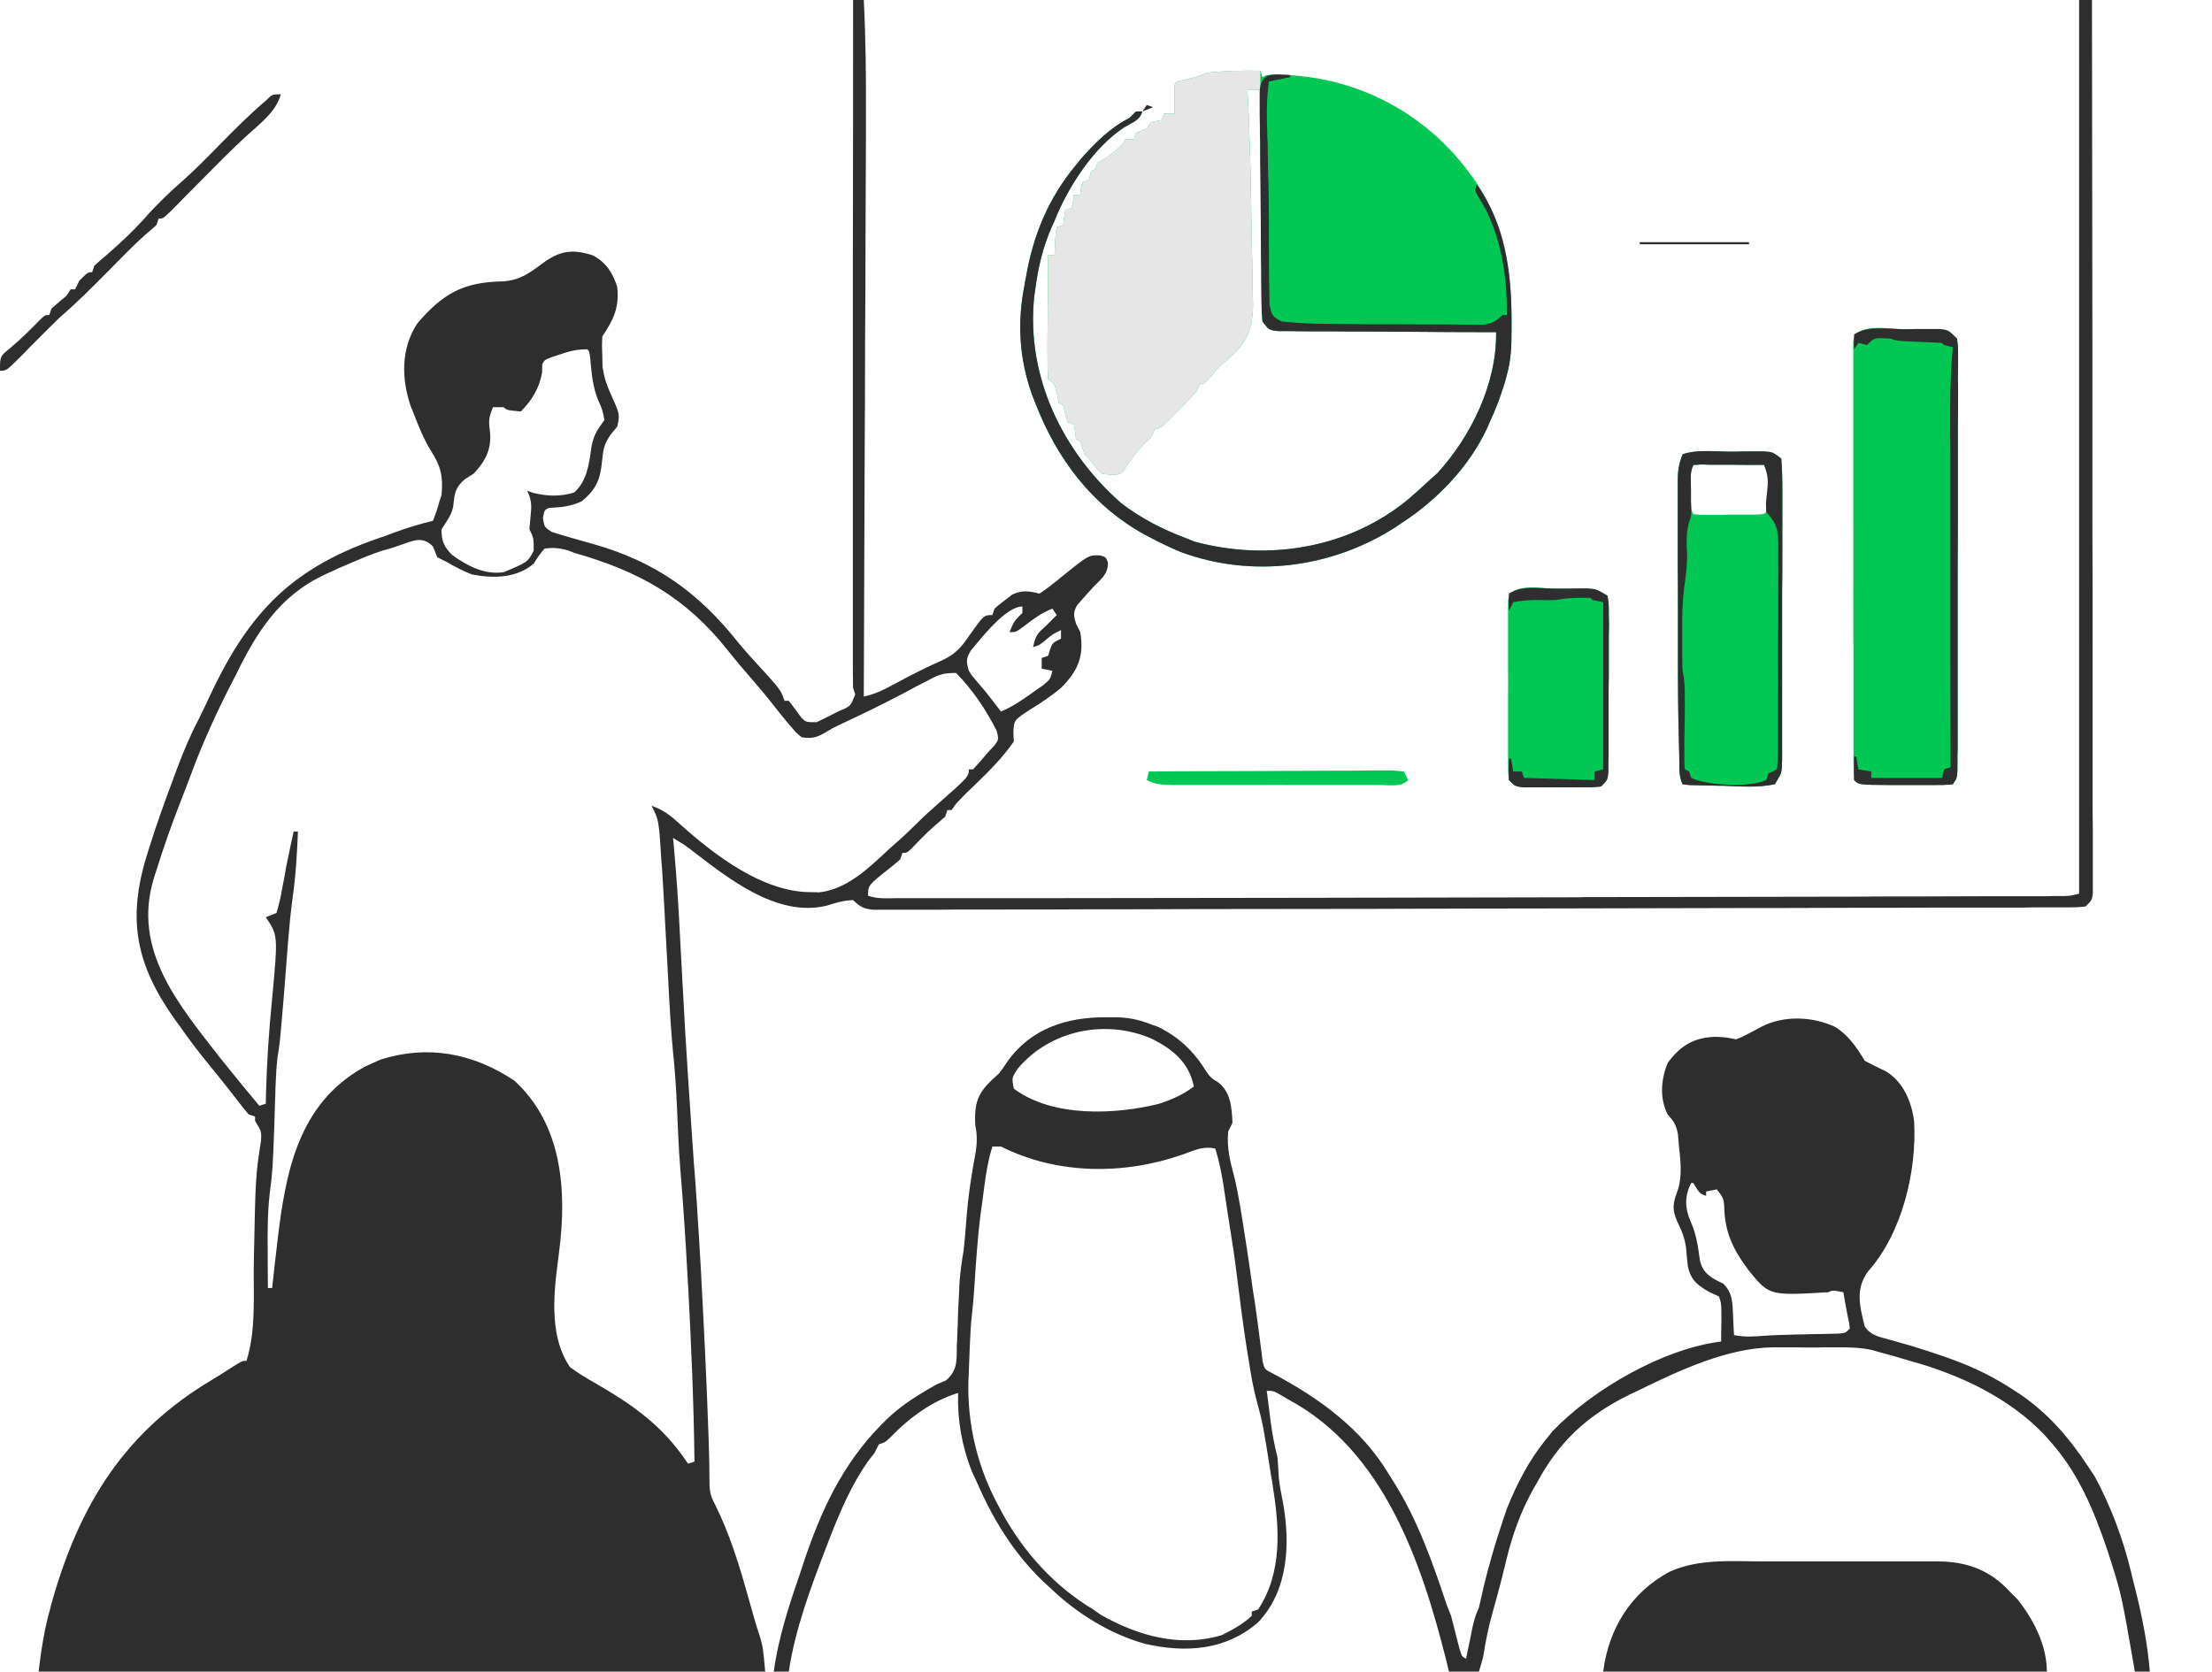
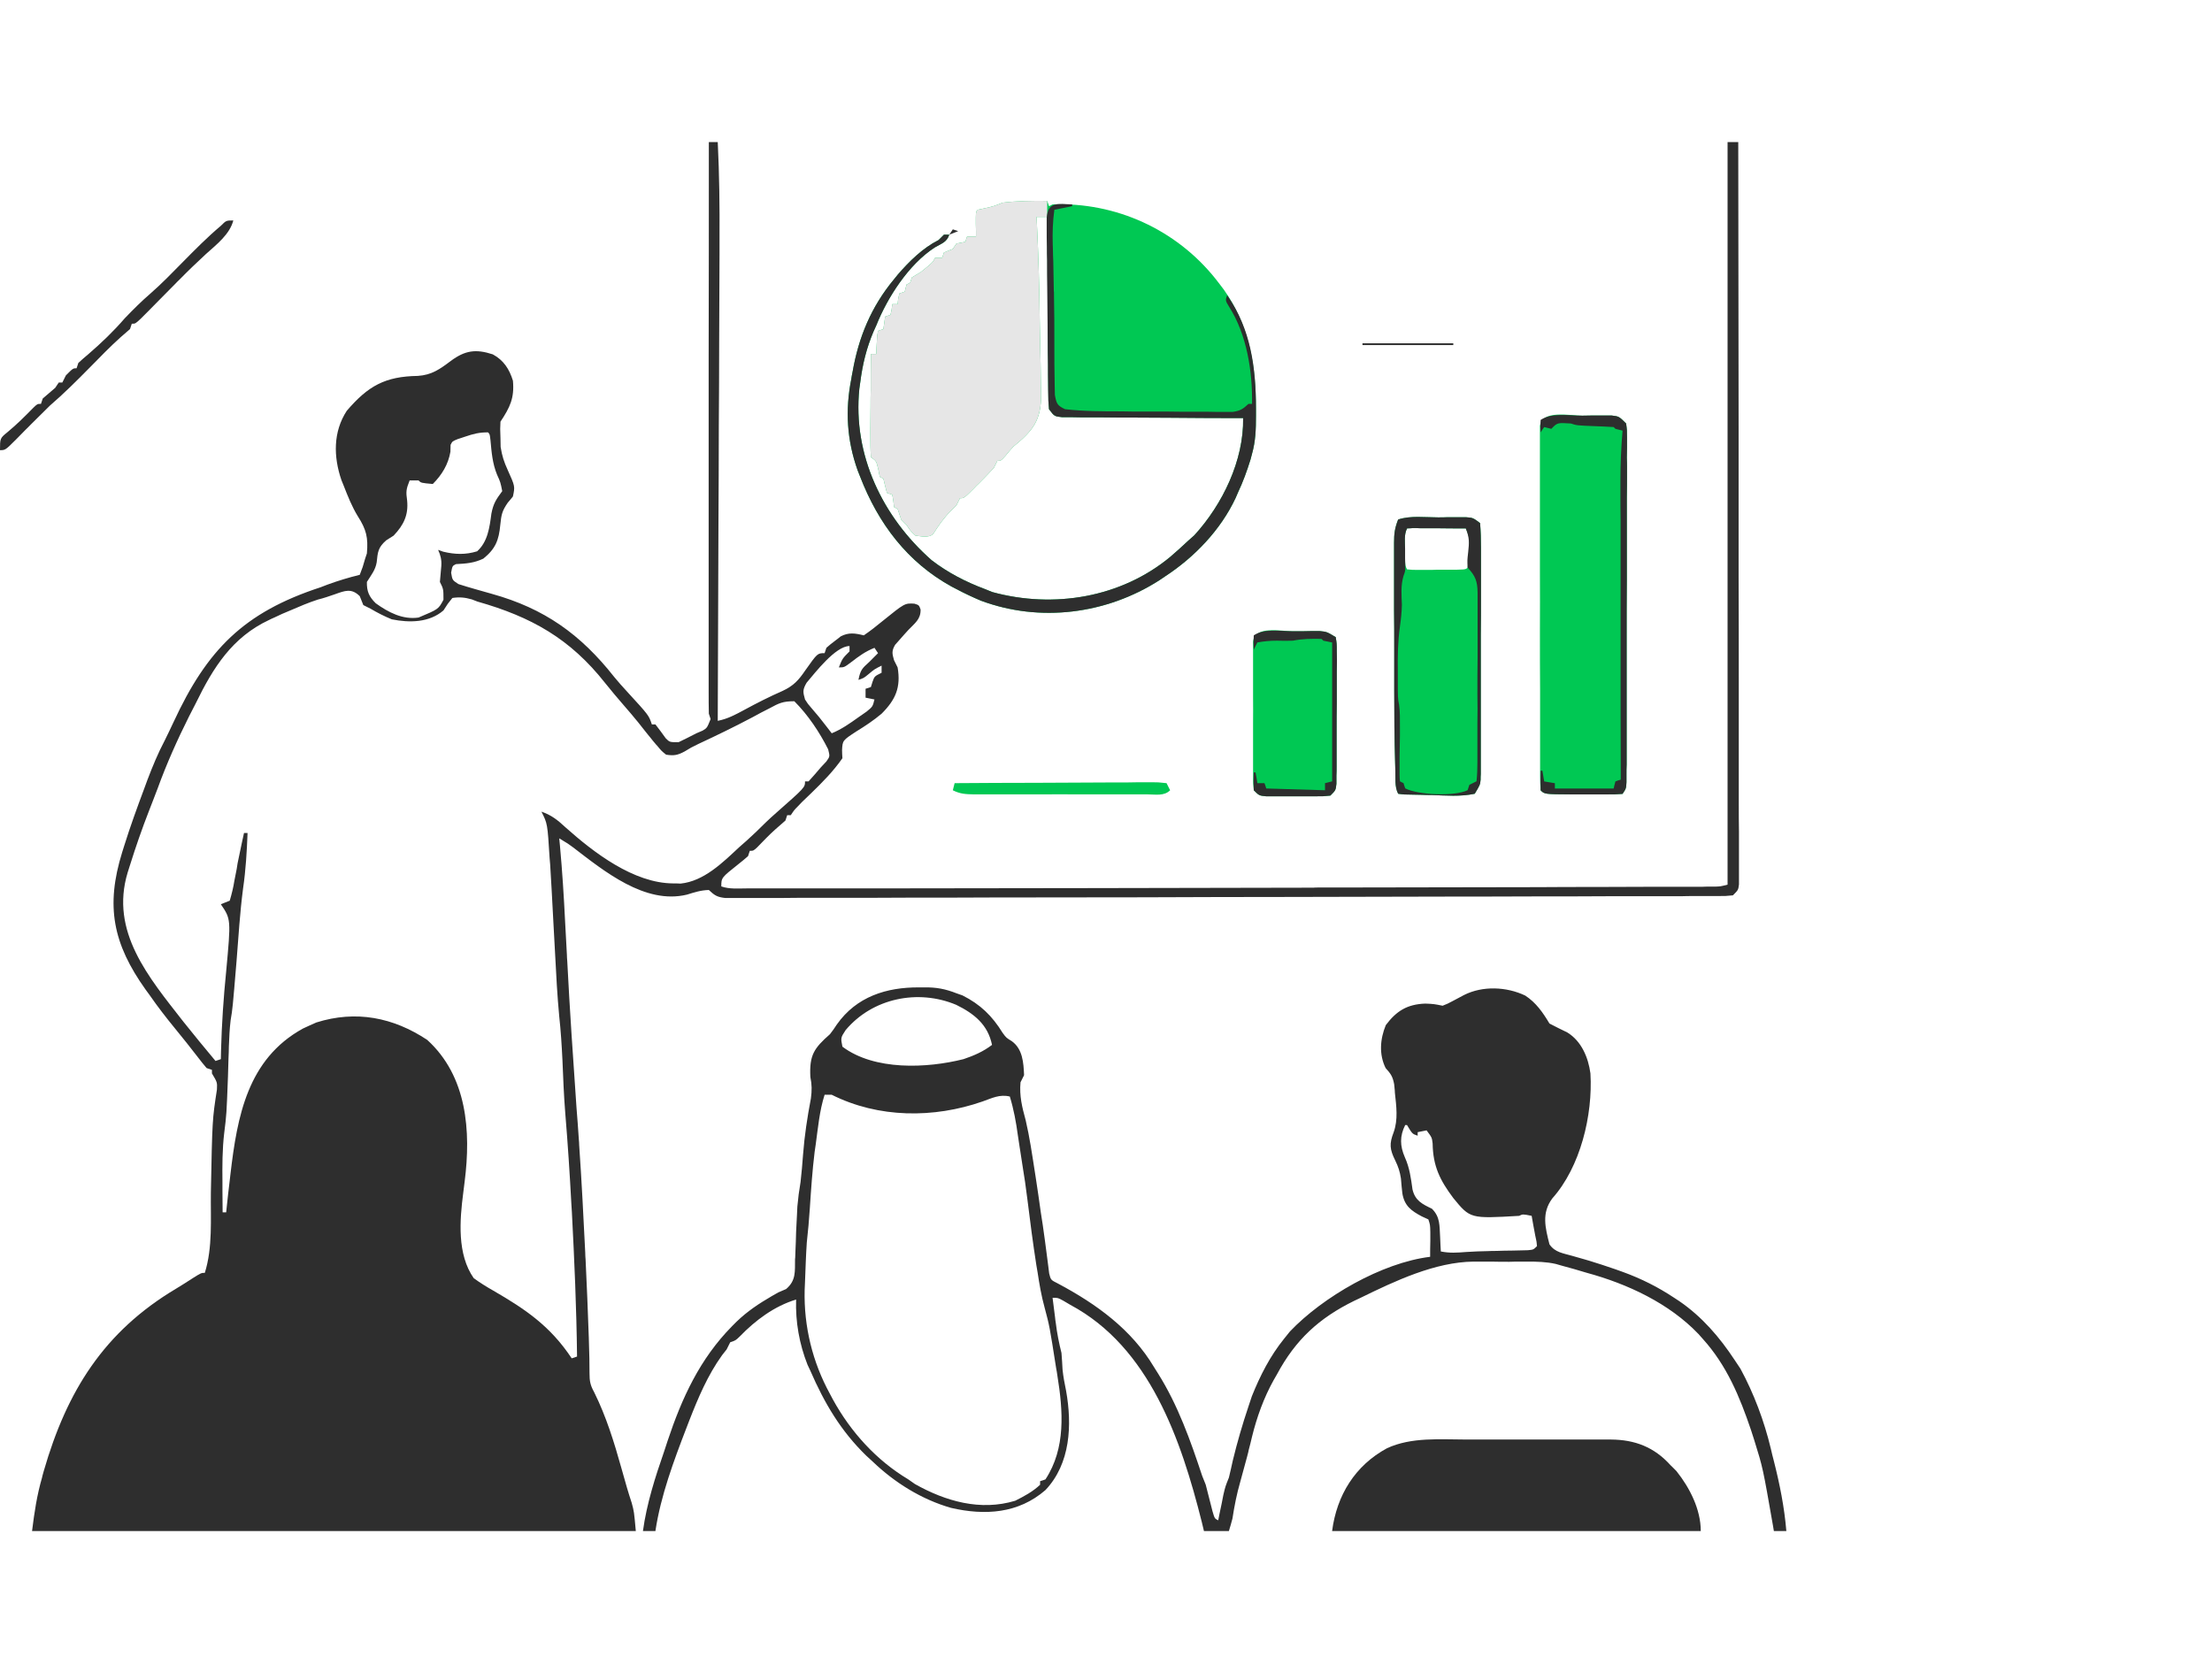
- <svg xmlns="http://www.w3.org/2000/svg" fill="none" viewBox="0 0 1032 780">
+ <svg xmlns="http://www.w3.org/2000/svg" fill="none" viewBox="0 -79.8 1242 938.7">
  <path fill="#2e2e2e" d="M398 0h5c.9 18.1 1.1 36.2 1 54.4v8.9c0 7.9-.1 15.9-.1 23.9 0 8.4-.1 16.8-.1 25.1 0 15.8-.1 31.7-.2 47.5 0 18-.1 36-.2 54.1-.1 37-.3 74.1-.4 111.1 5.6-1.1 10-3.5 15-6.2 7-3.8 14.1-7.4 21.4-10.6 6.2-2.9 9-6 12.8-11.6C459 287 459 287 463 287c.3-1 .7-2 1-3 2.3-2 2.3-2 5.2-4.2.9-.7 1.9-1.4 2.8-2.2 4.5-2.4 8.2-1.8 13-.6 3.7-2.5 7.1-5.2 10.5-8 12.5-10.1 12.5-10.1 17.9-9.8 2.6.8 2.6.8 3.5 3.3.1 5.5-3.2 7.6-6.9 11.5-1.7 1.9-3.4 3.7-5 5.6-.4.5-.4.5-2.4 2.7-2 3.4-1.7 4.9-.6 8.7.7 1.3 1.3 2.6 2 4 1.9 11.2-1.1 18.1-9 26-4.4 3.7-9.2 6.9-14.1 9.9-7.8 5.1-7.8 5.1-8.1 10.5 0 1.5.1 3 .2 4.6-5 7.2-11 13.3-17.3 19.4-1.8 1.7-3.6 3.5-5.4 5.2-.8.8-1.5 1.6-2.3 2.4-2 2-2 2-4 5h-2c-.3 1-.7 2-1 3-1.8 1.6-3.7 3.3-5.6 4.9-3.6 3.2-6.9 6.7-10.3 10.2-2.1 1.9-2.1 1.9-4.1 1.9-.3 1-.7 2-1 3-1.7 1.5-3.5 3-5.3 4.4-9.7 7.7-9.7 7.7-9.7 12.6 4.7 1.6 9.4 1.1 14.3 1.1h69.3c81.8-.1 163.5-.2 245.2-.4h3.4c1.1-.1 2.2-.1 3.4-.1h10.1c18.4 0 36.9-.1 55.3-.1 19.3 0 38.6-.1 57.8-.1 10.7-.1 21.4-.1 32.1-.1 9.9 0 19.8-.1 29.7-.1h30.1c1.3-.1 2.6-.1 4-.1h3.4c2.9-.1 2.9-.1 6.9-1.1V0h6c.1 53.5.1 106.9.2 160.4v83.7c.1 20.9.1 41.8.1 62.6v65.2c0 5 0 10.1.1 15.2v29.8c-.4 3.1-.4 3.1-3.4 6.1-4 .4-4 .4-9.3.4H951c-2.3 0-4.7 0-7 .1h-40.4c-13.7.1-27.4.1-41.1.1-11.1 0-22.2.1-33.3.1h-14.5c-30.1.1-60.2.1-90.3.2-27.6 0-55.2.1-82.8.2-28.3 0-56.6.1-84.9.1-15.9.1-31.8.1-47.7.1-13.5.1-27.1.1-40.6.1h-20.7c-6.4.1-12.7.1-19 .1h-21.4c-4.6-.5-6-1.4-9.3-4.5-4.4.1-8.1 1.3-12.3 2.6-23.5 5.7-46.5-13.2-64-26.6-2.7-2-2.7-2-7.7-5 .1 1.3.3 2.7.4 4.1 1.3 14.2 2.2 28.4 2.9 42.7.3 6.1.7 12.3 1 18.5 0 1.2.1 2.4.2 3.6 1.4 27.5 3.3 55 5.2 82.4.5 5.9.9 11.8 1.3 17.7.1 1.1.2 2.2.2 3.3 1.4 20.1 2.4 40.2 3.4 60.3 0 1.3.1 2.7.2 4 .7 14.6 1.3 29.1 1.8 43.7 0 .6 0 .6.1 3.7.2 5.4.3 10.7.3 16.2 0 4.6.4 6.8 2.6 10.8 6.8 13.7 11.3 28.3 15.4 43 .7 2.5 1.4 5 2.1 7.4.3 1.2.7 2.3 1 3.5.8 2.8 1.7 5.5 2.6 8.3C356 769 356 769 357 780H18c1.3-10.5 2.7-20 5.6-30 .1-.6.1-.6 1-3.8C37.5 701.5 58.3 668 99 643.8c3.1-1.9 6.2-3.8 9.2-5.8 4.8-3 4.8-3 6.8-3 4.5-14.3 3.2-30.3 3.4-45.2.8-40.8.8-40.8 3.4-57.7.2-4.1.2-4.1-2.8-9.1v-2c-1-.3-2-.7-3-1-1.7-2-3.3-4-4.9-6.1-4.2-5.4-8.4-10.8-12.8-16.1-5-6.1-9.8-12.3-14.3-18.8-.7-1-1.5-2-2.2-3-18.4-25.8-22.6-46.9-13.2-77.2.2-.6.2-.6 1.1-3.5C73.1 384.4 77 373.7 81 363c.3-.8.3-.8 1.8-4.9 2.9-7.6 5.9-14.9 9.7-22.1 1.7-3.4 3.3-6.8 4.9-10.2 18.9-40.8 39.5-61.7 82.6-75.8l3.9-1.5c6-2.2 12-4 18.1-5.5 1.7-4.4 1.7-4.4 3-9 .3-1 .7-2 1-3 .8-8.9-.3-13.4-5.1-20.9-3.3-5.4-5.6-11.2-7.9-17.1-.4-1.1-.8-2.1-1.3-3.2-4.5-13.1-4.7-27.1 3-38.9 12-14 21.5-19.3 39.9-19.6 7.8-.5 12.4-3.8 18.5-8.4 8.1-6 14.1-6.8 23.6-3.7 6.1 3.3 9.3 8.3 11.3 14.8.9 9.8-1.7 15-7 23-.2 4-.2 4 0 9 0 .9 0 .9.1 5.2.8 5.1 1.9 8.4 4 13 4.1 9.1 4.1 9.1 2.9 14.8-.9 1.2-1.9 2.3-2.9 3.5-3.3 4.8-3.6 6.8-4.2 12.5-.8 8.6-2.7 13.4-9.5 18.9-5.2 2.5-9.7 2.8-15.4 3.1-2 1-2 1-2.7 4.8.7 4.2.7 4.2 4.1 6.4 6.2 2 12.5 3.7 18.8 5.5 29.4 8.2 49.7 22.6 68.7 46.7 2.3 2.8 4.7 5.5 7.2 8.2 12.2 13.3 12.2 13.3 13.9 18.4h2c2 2.5 3.9 5.2 5.8 7.8 2.2 2.2 2.2 2.2 7.2 2.2 3.4-1.6 6.7-3.3 10-5 1.2-.5 2.3-1 3.5-1.5 2.5-1.5 2.5-1.5 4.5-6.5-.3-1-.7-2-1-3-.1-4.2-.1-8.4-.1-12.5V119.7c.1-39.9.1-79.8.1-119.7M261.2 165.4c-1.3.4-2.6.9-4 1.3-3.2 1.3-3.2 1.3-4.2 3.3 0 1.3-.1 2.6-.1 3.9-1.2 7.1-4.8 13-9.9 18.1-6.6-.6-6.6-.6-8-2h-5c-2 5-2.1 6.3-1.4 11.3.8 8.2-2 13.8-7.6 19.7-.7.4-.7.4-4.1 2.6-4.6 4-4.8 6.5-5.4 12.4-.7 4.3-3.2 7.3-5.5 11-.1 5.3 1.2 8.3 5 12 7.1 5.1 15.1 9.3 24 8 11.2-4.7 11.2-4.7 14-10 0-6 0-6-2-10 .3-3 .5-6.1.8-9.1.2-3.4-.4-5.8-1.8-8.9.9.3 1.9.7 2.8 1 6.6 1.6 12.6 1.8 19.1-.2 6-5.4 7-13.5 8-21.1 1.1-5.8 2.7-8.1 6.1-12.7-1-5-1-5-2.9-9.2-2.6-6.3-3.1-12.7-3.7-19.3-.4-3.5-.4-3.5-1.4-4.5-5 0-8.1.8-12.8 2.4m-73.1 88.5c-3.2 1.1-6.3 2.2-9.6 3-5.3 1.7-10.4 3.9-15.5 6.1-1.5.6-3 1.3-4.5 1.9L154 267c-.9.4-1.9.8-2.8 1.3-20.8 9.7-31.5 26.8-41.2 46.7-1.3 2.5-2.6 5.1-3.9 7.6-6.6 13.2-12.6 26.6-17.6 40.4-1.6 4.3-3.3 8.5-4.9 12.7-3.9 10-7.4 20.1-10.6 30.3-.4 1.3-.9 2.7-1.3 4.1C61.6 443.4 83.5 469 103 494c5.9 7.4 11.9 14.7 18 22 1-.3 2-.7 3-1 0-.8 0-.8.1-4.7.4-15 1.4-29.8 2.9-44.7 2.7-29.2 2.7-29.2-3-37.6.8-.3.8-.3 5-2 1.1-3.8 2-7.3 2.6-11.2.4-2.2.9-4.4 1.3-6.6.2-1.1.3-2.1.5-3.2.8-3.9 1.6-7.7 2.4-11.5.4-1.8.8-3.6 1.2-5.5h2c-.4 10.4-1 20.7-2.5 31-1.8 13.6-2.6 27.4-3.7 41.1-2.2 26.5-2.2 26.5-3.3 33-.6 5-.8 9.9-1 14.9 0 2.2-.1 4.3-.2 6.5l-.3 10.2c-.8 21.3-.8 21.3-2.1 31.7-1.1 9.3-1.1 18.4-1 27.7v5c0 4 .1 7.9.1 11.9h2c.1-1 .2-1.9.3-2.9.5-5 1.1-10.1 1.7-15.1.1-1.2.3-2.3.4-3.5 3.8-32.4 9.6-64.6 40.7-81.7l3.9-1.8c1.2-.5 2.4-1.1 3.6-1.6 22.2-7 43.2-2.9 62.3 9.8 22.4 20.4 24.6 51.2 21 79.5-.3 2.2-.5 4.3-.8 6.4-2 15.4-3.5 34.5 5.9 47.9 3.6 2.6 7.1 4.8 11 7 18.5 10.7 32.1 20.1 44 38 1-.3 2-.7 3-1-.3-27.1-1.5-54.1-2.9-81.1-.1-.8-.1-.8-.3-4.8-.9-16.9-2-33.7-3.4-50.6-.8-10-1.2-20-1.6-30-.4-8.2-.9-16.3-1.8-24.5-1.1-11.6-1.7-23.1-2.3-34.8-.3-6.1-.7-12.3-1-18.4 0-.6 0-.6-.2-3.7-.5-9.5-1-19-1.6-28.5-.1-1.2-.2-2.3-.3-3.5-1.2-19.4-1.2-19.4-4.6-26.1 5.6 1.9 9.2 4.8 13.5 8.8 15.9 14.2 38.3 31.4 60.5 31.5 1.3 0 2.7 0 4.1.1 13.1-1.3 23.7-11.8 32.9-20.4 1.4-1.2 2.7-2.4 4.1-3.6 3.7-3.3 7.2-6.7 10.7-10.2 1.9-1.9 4-3.7 6-5.5C452 362.4 452 362.4 452 359h2c2.4-2.6 4.7-5.3 7-8 .5-.5.5-.5 3-3.2 2-2.8 2-2.8 1-6.8-4.9-9.7-11.3-19.3-19-27-6.4 0-8.5 1-14 4-1.5.8-3.1 1.6-4.7 2.4-1.6.9-3.2 1.7-4.8 2.6-10 5.3-20.1 10.2-30.4 15-4.1 2-4.1 2-7.7 4.2-3.9 2.1-6 2.5-10.4 1.8-2.6-2.1-2.6-2.1-4.9-4.9-.5-.5-.5-.5-2.6-3-.8-1.1-1.7-2.1-2.5-3.1-.7-.8-1.3-1.6-2-2.5-1.3-1.6-2.5-3.2-3.8-4.8-2.7-3.3-5.4-6.5-8.2-9.7-3.5-4-6.9-8.1-10.2-12.2-19.7-25-41.5-37.2-71.8-45.8-1-.4-2.1-.8-3.1-1.2-3.9-1.1-6.8-1.4-10.9-.8-2.6 3.2-2.6 3.2-5 7-8 6.9-19.1 7-29 5-4.2-1.7-8.1-3.7-12-6-.7-.3-.7-.3-4-2-.3-.8-.3-.8-2-5-4.6-4.6-8.3-3.1-13.9-1.1m264.8 49.7c-2.3 4-2.1 5.1-.9 9.4 1.6 2.5 1.6 2.5 3.6 4.8.7.9 1.5 1.7 2.2 2.6.4.4.4.4 2.2 2.6 1.3 1.7 2.7 3.4 4 5.1l3 3.9c5.6-2.3 10.1-5.5 15-9 1.5-1.1 3-2.1 4.6-3.2 3.4-2.8 3.4-2.8 4.4-6.8-1.6-.3-3.3-.7-5-1v-5c1-.3 2-.7 3-1 .3-1 .6-1.9.9-2.9 1.1-3.1 1.1-3.1 5.1-5.1v-4c-4 2-4 2-7.1 4.6-2.9 2.4-2.9 2.4-5.9 3.4 1.1-5.5 2-6.4 6-10l2.8-2.8 2.2-2.2c-.7-1-1.3-2-2-3-5.2 2.1-8.6 4.6-13 8-4 3-4 3-7 3 2-5 2-5 6-9v-3c-7.9 0-19.4 15.1-24.1 20.6M494 308v3Z" />
  <path fill="#00c853" d="M588 33c.2.5.2.5 1 3 .7-.3 1.3-.7 2-1 35.4-1.4 69.5 14.1 91.6 41.9.8 1 1.6 2 2.4 3.1.7 1 1.5 1.9 2.2 2.9 14.3 20.2 18 42.5 18 66.6v4.4c0 7.3-.2 14-2.2 21.1-.2.6-.2.6-.9 3.4-2 6.4-4.2 12.5-7.1 18.6-.2.5-.2.5-1.2 2.8-8.4 18-23.2 33.4-39.8 44.2-1 .7-2.1 1.4-3.1 2.1-29.7 19-67 23.8-100.2 11.4-4.7-2-9.2-4.1-13.7-6.5-.4-.2-.4-.2-2.7-1.4-24.9-13.7-41.2-35.5-51.3-61.6-.5-1.2-1-2.5-1.5-3.8-6-16.9-7-33.7-3.5-51.2.2-1.3.4-2.6.7-3.9 3.4-19.6 10.5-36.7 23.3-52.1.7-.9 1.4-1.7 2.1-2.6 6.5-7.5 14-14.9 22.9-19.4l3-3h3c-1.4 4.3-4.5 5-8.2 7.2-14.6 9.5-26.5 28-32.8 43.8l-1.5 3.3c-4 9.4-6.2 18.5-7.5 28.7-.2 1.2-.3 2.3-.5 3.5-3.8 37.2 13.1 72.1 40.6 96.3 9.1 7 19.2 12.2 29.9 16.2 1.4.6 2.8 1.1 4.2 1.7 34.5 9.4 72.2 3.1 99.8-19.7 3.4-2.9 6.7-5.9 10-9 1.2-1.1 2.4-2.1 3.6-3.2 15.9-17.4 27.8-42.1 27.4-65.8h-4c-12.4 0-24.9-.1-37.3-.2-6.4 0-12.8-.1-19.2-.1-6.2 0-12.3 0-18.5-.1h-7.1c-3.2 0-6.5 0-9.8-.1h-5.7c-4.4-.5-4.4-.5-7.4-4.5-.4-4.6-.4-4.6-.4-10.4 0-.5 0-.5-.1-3.2V126c0-2.4 0-4.8-.1-7.3 0-6.3 0-12.7-.1-19 0-6.5 0-13-.1-19.5-.1-12.7-.1-25.5-.2-38.2h-6c.1 1.3.1 2.5.2 3.8.9 18.3 1.4 36.6 1.6 55l.3 16.1c.2 5.3.2 10.6.3 15.9 0 2.9.1 5.9.2 8.8 0 14.6-4.5 20.4-15.6 29.4-1.5 1.6-2.9 3.2-4.2 4.9-2.8 3.1-2.8 3.1-4.8 3.1-.7 1.3-1.3 2.6-2 4-2.8 3-5.6 5.9-8.5 8.8q-1.2 1.05-2.4 2.4c-5.8 5.8-5.8 5.8-8.1 5.8-.7 1.3-1.3 2.6-2 4l-3.2 3.2c-4 4-6.8 8.1-9.8 12.8-2.5 2.5-6.9 1.3-10 1-2.9-2.8-2.9-2.8-5-6l-3-3c-.7-2-1.3-4-2-6-.7-.3-1.3-.7-2-1-.1-1.2-.3-2.3-.4-3.5-.2-1.2-.4-2.3-.6-3.5-1-.3-2-.7-3-1-.7-2.7-1.4-5.3-2-8-.7-.3-1.3-.7-2-1-.3-1.5-.6-2.9-.9-4.4-1.1-4.6-1.1-4.6-4.1-6.6-.3-4.3-.3-8.5-.3-12.9v-3.9c0-4.1.1-8.2.1-12.3 0-2.8 0-5.6.1-8.4 0-6.8 0-13.7.1-20.5h3c0-.9.1-1.9.1-2.8.1-1.2.1-2.4.2-3.6s.1-2.4.2-3.7c.2-.9.3-1.9.5-2.9.5-.2.5-.2 3-1 .2-1.2.3-2.3.5-3.5s.3-2.3.5-3.5c.5-.2.5-.2 3-1 .7-3.1.7-3.1 1-6h3c.1-1 .2-1.9.3-2.9.2-1 .5-2.1.7-3.1.5-.2.5-.2 3-1 .3-1.3.7-2.6 1-4 .7-.3 1.3-.7 2-1 .3-1 .7-2 1-3 1.6-1 3.3-2 5-3 6.8-5.5 6.8-5.5 8-8h4c.2-.5.2-.5 1-3 1.6-.7 3.3-1.3 5-2 .7-1 1.3-2 2-3 1.6-.3 3.3-.7 5-1 .2-.5.2-.5 1-3h5v-3c0-1.3-.1-2.6-.1-3.9v-3.9c.1-3.2.1-3.2 1.1-4.2l4.2-.9C558 36 558 36 563 34c8.3-1 16.7-1.1 25-1" />
  <path fill="#2e2e2e" d="M516 474.688h3.1c6.6-.1 11.8.9 17.9 3.3 1.1.4 2.2.8 3.4 1.2 10 5 16.7 11.5 22.6 21.1 2 2.7 2 2.7 5.1 4.6 6.1 4.4 6.6 12 6.9 19.1-.7 1.3-1.3 2.7-2 4-.7 7.6.9 14 2.9 21.3 2.2 9.4 3.6 19.1 5.1 28.7.2 1.1.3 2.1.5 3.2 1 6.6 2 13.2 2.9 19.9.4 2.4.7 4.8 1.1 7.1.8 5.7 1.6 11.3 2.3 17 .1.9.1.9.7 5.4l.6 4.8c.9 3.6.9 3.6 4.9 5.6 21.6 11.5 41.3 25.7 54 47 .7 1.1 1.4 2.3 2.2 3.5 11.2 17.8 18.2 37.6 24.8 57.5.7 1.7 1.3 3.3 2 5 1.3 5 2.5 10 3.8 14.9 1.2 4.1 1.2 4.1 3.2 5.1.3-1.3.5-2.6.8-4 .4-1.7.7-3.4 1.1-5.2.3-1.7.7-3.4 1-5.1 1.1-4.7 1.1-4.7 3.1-9.7.8-3.2 1.5-6.4 2.2-9.6 2.5-10.3 5.4-20.3 8.8-30.4.6-1.9 1.2-3.7 1.9-5.7 4.7-11.7 10.2-22.5 18.1-32.3 1.1-1.3 2.2-2.7 3.3-4.1 18.5-19.4 51.6-38.6 78.7-41.9 0-2.9 0-5.9.1-8.8v-5c-.1-4.2-.1-4.2-1.1-7.2-1.2-.6-2.4-1.1-3.7-1.7-6-3.2-9.7-5.9-10.9-12.9-.3-2.8-.6-5.6-.8-8.4-.6-3.9-1.5-6.6-3.2-10.1-3.1-6.3-3.4-9.3-.9-15.8 2.6-7.2 1.5-14.8.7-22.3 0-.8 0-.8-.4-4.7-.8-4.3-1.9-5.9-4.8-9.1-3.8-7.7-3.1-16.3.1-24.1 6-8 12-11.7 22.1-12.1 4.8.2 4.8.2 9.8 1.2 2.8-1.1 2.8-1.1 5.8-2.7.5-.3.5-.3 3.2-1.7 1-.5 2-1.1 3-1.6 10.5-5.3 23.9-4.7 34.4.3 6.1 4 9.9 9.5 13.6 15.7 3.3 1.7 6.6 3.4 10 5 8 4.9 11.8 14.1 13 23 1.4 23.4-5.6 52.5-21.4 70.2-6.1 8.2-4 16.3-1.6 25.8 3.1 4.6 7.8 5 12.9 6.5l6.3 1.8c1 .3 2 .6 3.1.9q7.35 2.25 14.7 4.8l4.2 1.5c10.4 3.8 19.6 8.4 28.8 14.5 1 .6 1.9 1.3 2.9 1.9 12.8 8.8 22.6 20.2 31.1 33.1 1.1 1.6 2.1 3.2 3.2 4.8 7.6 14 13.4 29.5 17.1 45 .5 2.3 1.1 4.6 1.7 6.9 3.3 13 5.9 26 7 39.3h-7c-.1-.5-.1-.5-.5-3-5.7-32.6-5.7-32.6-10.5-48-.3-.9-.3-.9-1.8-5.6-6.4-18.9-13.7-36.5-27.2-51.4-.4-.4-.4-.4-2.3-2.6-16.5-17.3-39.9-28.2-62.7-34.4-2.4-.7-4.8-1.4-7.1-2.1-2.3-.6-4.6-1.3-6.9-1.9-1.2-.3-2.3-.7-3.5-1-5.3-1.2-10.5-1.3-15.9-1.3h-3.3c-2.2 0-4.5 0-6.8.1-3.4 0-6.9 0-10.3-.1h-9.8c-21.6.2-44.2 10.9-63.4 20.3-1.2.6-2.4 1.1-3.6 1.7-19.8 9.7-33 21.9-43.4 41.3-.3.5-.3.5-1.9 3.3-5.5 9.9-9.4 20.7-12.1 31.7-.6 2.5-1.2 5.1-1.9 7.6-.1.7-.1.7-1 4.1-1.2 4.5-2.4 9-3.7 13.6-2 6.9-3.3 13.6-4.4 20.7-.6 2.4-1.3 4.7-2 7h-14c-.4-1.6-.8-3.3-1.2-5-11.6-46.2-29.3-98.2-73.8-122-.6-.4-.6-.4-3.9-2.3-3.1-1.7-3.1-1.7-6.1-1.7.5 3.7.9 7.3 1.4 11 .1 1 .2 2.1.4 3.1.7 5.8 1.8 11.3 3.2 16.9.2 3.1.5 6.2.6 9.3.4 4.1 1.2 8 2 12 3.4 19.1 2.5 40.8-11.6 55.7-15.2 13.2-34 14.4-53 10-16.5-4.7-31.7-14.2-44-26-.6-.5-.6-.5-3.6-3.3-14.3-13.9-23.5-29.5-31.4-47.7-.5-1.1-1-2.2-1.6-3.4-4.6-11.7-6.8-24-6.4-36.6-12.2 3.7-22.8 11.6-31.6 20.7-2.4 2.3-2.4 2.3-5.4 3.3-.7 1.3-1.3 2.7-2 4-.9 1.1-1.7 2.2-2.6 3.3-8.1 11.3-13.4 23.9-18.4 36.7l-1.5 3.9c-7.2 18.7-14.5 38.2-17.5 58.1h-7c2.1-15.4 6.9-30.3 12-45 .6-1.8 1.2-3.6 1.8-5.5 8.1-24.3 18.1-46.1 36.2-64.5l2.6-2.6c6-5.8 12.5-10.1 19.7-14.3 1.2-.7 2.5-1.4 3.7-2.1 1.4-.6 2.9-1.2 4.4-1.9 5.6-4.8 4.9-9.7 5-16.8.1-.6.1-.6.2-3.9.2-3.8.3-7.6.4-11.4.2-3.3.3-6.6.5-9.9.1-1.4.1-2.8.2-4.3q.6-6.9 1.8-13.8c.6-5.1 1-10.2 1.4-15.4.8-10.6 2.4-21 4.4-31.5.6-4.5.6-7.7-.3-12.1-.6-12.2 2-16.1 11-24 1.4-1.8 2.7-3.6 3.9-5.5 11-15.6 27.8-20.9 46.1-20.8m-41.2 24c-2.8 4.3-2.8 4.3-1.8 9.3 18 13.5 47.3 12.2 68 7 5.9-2 11-4.2 16-8-2.3-11.4-10.1-17.6-20.1-22.5-21.4-9-47-3.8-62.1 14.2m-11.8 36.3c-2.9 9.1-3.7 18.6-5 28-.2 1.4-.4 2.7-.6 4.1-1.3 10.6-2 21.1-2.7 31.7-.4 6.4-1 12.8-1.7 19.2-.5 7.3-.7 14.7-1 22-.1 1.6-.1 3.1-.2 4.7-.5 20.4 4.4 40.4 14.2 58.3.6 1.1 1.1 2.1 1.7 3.2 10 18.2 24.4 34.1 42.3 44.8 1.2.9 2.4 1.7 3.7 2.6 17.2 9.7 36.8 15.3 56.3 9.4 5-2.5 9.9-5.1 14-9v-2c1-.3 2-.6 3-1 11.5-17.5 9.9-38.5 6.7-58.3-.2-1.4-.4-2.8-.7-4.2-3.7-23.6-3.7-23.6-6.5-34.1-1.8-6.5-2.9-13-3.9-19.6-.2-1.4-.5-2.7-.7-4.1-1.9-12.2-3.5-24.5-5-36.7-.8-6.7-1.8-13.3-2.9-20-.3-2.2-.7-4.3-1-6.5-.1-.5-.1-.5-.5-3.2-.3-2.2-.7-4.4-1-6.6-1-7.4-2.3-14.5-4.5-21.7-5.7-1.4-10 .9-15.4 2.8-27.3 9.5-58.3 9.4-84.6-3.8Zm326 17c-3.1 6.2-3 11.7-.2 18.1 2.7 6 3.4 11.7 4.3 18.1 1.5 6.3 5.5 8.2 10.9 10.8 4.7 4.7 4.2 9.4 4.6 15.8 0 .7 0 .7.2 4.6.1 1.2.1 2.4.2 3.6 5 1 9.1.7 14.2.3 4.1-.3 8.3-.4 12.4-.5 1.5-.1 3-.1 4.5-.1 3.1-.1 6.2-.2 9.3-.2 1.4 0 2.9-.1 4.4-.1 1.4 0 2.7-.1 4.1-.1 3.1-.3 3.1-.3 5.1-2.3-.2-2.4-.2-2.4-1-6-.4-1.9-.7-3.9-1.1-5.9-.3-1.7-.6-3.3-.9-5.1-5-1-5-1-7-.001-27.5 1.6-27.5 1.6-37-10-7.5-10-11.4-17.9-11.6-30.6-.4-3.4-.4-3.4-3.4-7.4-1.6.3-3.3.7-5 1v2c-3-1-3-1-6-6Z" />
  <path fill="#e6e6e6" d="M588 33v9h-6c.1 1.3.1 2.5.2 3.8.9 18.3 1.4 36.6 1.6 55l.3 16.1c.2 5.3.2 10.6.3 15.9 0 2.9.1 5.9.2 8.8 0 14.6-4.5 20.4-15.6 29.4-1.5 1.6-2.9 3.2-4.2 4.9-2.8 3.1-2.8 3.1-4.8 3.1-.7 1.3-1.3 2.6-2 4-2.8 3-5.6 5.9-8.5 8.8q-1.2 1.05-2.4 2.4c-5.8 5.8-5.8 5.8-8.1 5.8-.7 1.3-1.3 2.6-2 4l-3.2 3.2c-4 4-6.8 8.1-9.8 12.8-2.5 2.5-6.9 1.3-10 1-2.9-2.8-2.9-2.8-5-6l-3-3c-.7-2-1.3-4-2-6-.7-.3-1.3-.7-2-1-.1-1.2-.3-2.3-.4-3.5-.2-1.2-.4-2.3-.6-3.5-1-.3-2-.7-3-1-.7-2.7-1.4-5.3-2-8-.7-.3-1.3-.7-2-1-.3-1.5-.6-2.9-.9-4.4-1.1-4.6-1.1-4.6-4.1-6.6-.3-4.3-.3-8.5-.3-12.9v-3.9c0-4.1.1-8.2.1-12.3 0-2.8 0-5.6.1-8.4 0-6.8 0-13.7.1-20.5h3c0-.5 0-.5.1-2.8.1-1.2.1-2.4.2-3.6s.1-2.4.2-3.7c.2-.9.3-1.9.5-2.9.5-.2.5-.2 3-1 .2-1.2.3-2.3.5-3.5s.3-2.3.5-3.5c.5-.2.5-.2 3-1 .7-3.1.7-3.1 1-6h3c.1-1 .2-1.9.3-2.9.2-1 .5-2.1.7-3.1.5-.2.5-.2 3-1 .3-1.3.7-2.6 1-4 .3-.2.3-.2 2-1 .3-1 .7-2 1-3 1.6-1 3.3-2 5-3 6.8-5.5 6.8-5.5 8-8h4c.2-.5.2-.5 1-3 1.6-.7 3.3-1.3 5-2 .7-1 1.3-2 2-3 1.6-.3 3.3-.7 5-1 .2-.5.2-.5 1-3h5v-3c0-1.3-.1-2.6-.1-3.9v-3.9c.1-3.2.1-3.2 1.1-4.2.7-.2.7-.2 4.2-.9C558 36 558 36 563 34c8.3-1 16.7-1.1 25-1" />
  <path fill="#00c853" d="M888.438 153.625c1 0 1 0 5.8-.1h10.6c4.2.5 4.2.5 8.2 4.5.5 3.7.5 3.7.5 8.2v5.2c0 1 0 1-.1 5.8.1 2 .1 4 .1 6 0 5.5 0 11-.1 16.5v46c-.1 11.1-.1 22.2-.1 33.4v70.5c-.1 1.8-.1 3.5-.1 5.3v4.5c-.2 3.6-.2 3.6-2.2 6.6-4.3.3-4.3.3-9.8.3h-18.5c-15.5-.1-15.5-.1-17.7-2.3q-.3-4.05-.3-8.1v-48c-.1-10.9-.1-21.9-.1-32.8.1-11.3 0-22.7 0-34v-81.6c1-9.4 16.8-5.9 23.8-5.9" />
  <path fill="#2e2e2e" d="M823.453 728.602h81c13.5.1 24.3 4.2 33.5 14.4 1.2 1.1 2.3 2.3 3.4 3.4 7.4 9.3 13.6 21.4 13.6 33.6h-207c2.6-20.1 12.9-36.8 30.8-46.5 13.8-6.4 29.9-4.9 44.7-4.9" />
  <path fill="#00c853" d="M807.438 210.75c1.8 0 3.6 0 5.5-.1h10.1c4 .3 4 .3 8 3.3.4 4.7.5 9.1.5 13.8v28.4c0 6.8 0 13.7-.1 20.6v78.1c-.1 1.1-.1 2.1-.1 3.2-.3 2.9-.3 2.9-3.3 7.9-8.1 1.7-16.1 1-24.3.7-1.8 0-3.6 0-5.4-.1-1.7 0-3.4-.1-5.1-.1-.8 0-.8 0-4.7-.1-1.2-.1-2.3-.2-3.5-.4-2.1-4-1.4-9.3-1.6-13.8 0-1.2-.1-2.4-.1-3.6-.4-13.4-.5-26.8-.5-40.3v-24.3c0-7 0-14-.1-21v-38c0-5 .4-8.2 2.3-13 6.9-2.3 15.1-1.2 22.4-1.2m-17.4 6.2c-1.8 3.6-1.2 7.6-1.2 11.6v5.2c.2 4.2.2 4.2 1.2 6.2 3.1.3 3.1.3 7.2.3h4.5c1.6 0 3.2 0 4.8-.1h4.7c11.6 0 11.6 0 12.8-1.2.3-2.7.5-5.4.6-8.2.2-1.5.3-3 .4-4.6 0-4.2 0-4.2-2-9.2-5.5 0-11 0-16.5-.1h-9.2c-1.4-.1-2.8-.1-4.2-.1-.5.1-.5.1-3.1.2m-64.163 57.738h5.3c1.7 0 3.4-.1 5.1-.1h4.7c4 .4 4 .4 9 3.4.6 3.6.6 3.6.6 8.2 0 1.7.1 3.4.1 5.2s-.1 3.7-.1 5.6v17.8c-.1 5.2-.1 10.3-.1 15.5v20.3c0 1.7 0 3.5-.1 5.2v4.6c-.4 3.6-.4 3.6-3.4 6.6-3.9.4-3.9.4-8.9.4h-27.1c-4-.4-4-.4-7-3.4-.4-3.6-.4-3.6-.4-8.3v-29c.1-5.2 0-10.4 0-15.6v-30.6c1-9.1 15.4-5.8 22.3-5.8" />
  <path fill="#2e2e2e" d="M602 35v1c-3.3.7-6.6 1.3-10 2-.9 6.6-1.1 12.9-.9 19.6 0 1 .1 2 .1 3 0 2.1.1 4.2.2 6.4.1 5.5.2 11 .3 16.6.1.5.1.5.1 3.3.2 8.4.2 16.9.2 25.3 0 8.3 0 16.6.2 24.9 0 .8 0 .8.1 4.9.9 4.9 1.3 5.9 5.7 8 10.6 1.2 21.2 1.2 31.8 1.2 1.9 0 3.8.1 5.7.1h11.9c5 0 10.1 0 15.2.1h14.5c.9 0 .9 0 5.5.1h9.6c4.2-.6 5.7-1.6 8.8-4.5h2c.3-18.2-2.9-38.8-12.8-54.4C688 89 688 89 689 86c13.4 19 16.2 40.9 16.2 63.5v4.4c0 7.3-.2 14-2.2 21.1-.2.6-.2.6-.9 3.4-2 6.4-4.2 12.5-7.1 18.6-.2.5-.2.5-1.2 2.8-8.4 18-23.2 33.4-39.8 44.2-1 .7-2.1 1.4-3.1 2.1-29.7 19-67 23.8-100.2 11.4-4.7-2-9.2-4.1-13.7-6.5-.4-.2-.4-.2-2.7-1.4-24.9-13.7-41.2-35.5-51.3-61.6-.5-1.2-1-2.5-1.5-3.8-6-16.9-7-33.7-3.5-51.2.2-1.3.4-2.6.7-3.9 3.4-19.6 10.5-36.7 23.3-52.1.7-.9 1.4-1.7 2.1-2.6 6.5-7.5 14-14.9 22.9-19.4l3-3h3c-1.4 4.3-4.5 5-8.2 7.2-14.6 9.5-26.5 28-32.8 43.8l-1.5 3.3c-4 9.4-6.2 18.5-7.5 28.7-.2 1.2-.3 2.3-.5 3.5-3.8 37.2 13.1 72.1 40.6 96.3 9.1 7 19.2 12.2 29.9 16.2 1.4.6 2.8 1.1 4.2 1.7 34.5 9.4 72.2 3.1 99.8-19.7 3.4-2.9 6.7-5.9 10-9 1.2-1.1 2.4-2.1 3.6-3.2 15.9-17.4 27.8-42.1 27.4-65.8h-4c-12.4 0-24.9-.1-37.3-.2-6.4 0-12.8-.1-19.2-.1-6.2 0-12.3 0-18.5-.1h-7.1c-3.2 0-6.5 0-9.8-.1h-5.7c-4.4-.5-4.4-.5-7.4-4.5-.4-4.7-.4-4.7-.5-10.7V136c-.1-3.6-.1-7.2-.1-10.8 0-2.5-.1-5-.1-7.5 0-5.2-.1-10.5-.1-15.7-.1-6.7-.1-13.4-.2-20.2-.1-5.1-.1-10.3-.1-15.4-.1-2.5-.1-5-.1-7.5-.1-3.4-.1-6.9-.1-10.3v-6c.7-9.4 6.4-7.9 14.3-7.6m205.438 175.75c1.8 0 3.6 0 5.5-.1h10.1c4 .3 4 .3 8 3.3.4 4.7.5 9.1.5 13.8v28.4c0 6.8 0 13.7-.1 20.6v78.1c-.1 1.1-.1 2.1-.1 3.2-.3 2.9-.3 2.9-3.3 7.9-8.1 1.7-16.1 1-24.3.7-1.8 0-3.6 0-5.4-.1-1.7 0-3.4-.1-5.1-.1-.8 0-.8 0-4.7-.1-1.2-.1-2.3-.2-3.5-.4-2.1-4-1.4-9.3-1.6-13.8 0-1.2-.1-2.4-.1-3.6-.4-13.4-.5-26.8-.5-40.3v-24.3c0-7 0-14-.1-21v-38c0-5 .4-8.2 2.3-13 6.9-2.3 15.1-1.2 22.4-1.2m-17.4 6.2c-1.8 3.6-1.1 7.6-1.1 11.5v5.2c0 1.4.1 2.9.1 4.3 0 3 0 3-1 5.7-1.6 5.4-1.1 10.6-.9 16.2-.1 4.2-.5 8-1.1 12.2-1.2 8.4-1.3 16.6-1.2 25v4.4c0 10.8 0 10.8.7 14.4.6 4.2.5 8.2.5 12.5v5.3c-.1 3.8-.1 7.6-.2 11.3v10.4c0 1.2.1 2.4.2 3.6.6.4 1.3.7 2 1 .3 1 .6 2 1 3 7.2 3.7 27.8 4.6 35 1 .3-.9.6-1.9 1-3l4-2c.4-3.6.5-6.9.5-10.5v-22c.1-5.3.1-10.6 0-16 0-6.8 0-13.6.1-20.5v-37c-.1-6.4-1.2-9.3-5.6-14-.2-4.1-.2-4.1.3-8.5.6-5.7.8-8-1.3-13.5-5.5 0-11 0-16.5-.1h-9.2c-1.4-.1-2.8-.1-4.2-.1-.5.1-.5.1-3.1.2M131 44c-2 7.8-9.4 13.5-15.3 18.8-5.1 4.7-10.1 9.5-15 14.5-.7.7-1.5 1.4-2.2 2.2-3 3-5.9 6-8.9 9-2.2 2.2-4.4 4.4-6.6 6.7l-3.9 3.9C76 102 76 102 74 102c-.3 1-.7 2-1 3-1.8 1.6-3.5 3.1-5.3 4.6-6 5.4-11.6 11.2-17.2 16.9-7.3 7.4-14.6 14.7-22.5 21.5-3.6 3.5-7.2 7.1-10.8 10.7-.9.9-1.8 1.9-2.8 2.8-1.7 1.8-3.4 3.5-5.1 5.2C3 173 3 173 0 173c0-6.7 0-6.7 4.3-10.2 5.2-4.3 9.8-8.9 14.5-13.7C21 147 21 147 23 147c.2-.5.2-.5 1-3 2.3-2 4.6-4 7-6 .7-1 1.3-2 2-3h2c.7-1.3 1.3-2.6 2-4 4-4 4-4 6-4 .2-.5.2-.5 1-3 1.8-1.7 3.7-3.3 5.6-4.9 7.3-6.3 14.1-12.8 20.4-20.1 4.7-4.9 9.4-9.6 14.5-14 6.3-5.5 12.1-11.5 18-17.5 7-7.1 13.9-14.1 21.5-20.5 3-3 3-3 7-3m757.438 109.625c1 0 1 0 5.8-.1h10.6c4.2.5 4.2.5 8.2 4.5.5 3.7.5 3.7.5 8.2v5.2c0 1 0 1-.1 5.8.1 2 .1 4 .1 6 0 5.5 0 11-.1 16.5v46c-.1 11.1-.1 22.2-.1 33.4v70.5c-.1 1.8-.1 3.5-.1 5.3v4.5c-.2 3.6-.2 3.6-2.2 6.6-4.3.3-4.3.3-9.8.3h-18.5c-15.5-.1-15.5-.1-17.7-2.3-.1-3.7-.1-7.4 0-11h1c.3 2 .6 3.9 1 6 1.9.3 3.9.6 6 1v3h33c.3-1.3.6-2.7 1-4 1-.4 1.9-.7 3-1v-2.8c-.1-22.4-.1-44.8-.1-67.2v-75.9c-.1-5.6-.1-11.2-.1-16.8v-5c0-9.5.4-18.9 1.2-28.3-1.4-.4-2.7-.7-4-1l-1-1c-3.5-.2-7-.4-10.4-.5-10.3-.4-10.3-.4-13.6-1.5-7.6-.5-7.6-.5-11 3-1.4-.4-2.7-.7-4-1-.7 1-1.4 2-2 3-.2-3.4-.2-3.4 0-7 6.3-4.2 16-2.4 23.4-2.4" />
  <path fill="#00c853" d="M536 360c15.5-.1 31-.2 46.4-.2 7.2 0 14.4-.1 21.6-.1 6.9 0 13.9-.1 20.8-.1h8c3.7-.1 7.3-.1 11-.1h3.4c3 0 3 0 7.8.5.3.7.3.7 2 4-3.4 3.4-8.3 2.3-12.8 2.3h-38.7C598.5 366.2 591.6 366.3 584.6 366.3h-37.8c-4.6-.1-7.6-.2-11.8-2.3.3-1.3.7-2.6 1-4" />
  <path fill="#2e2e2e" d="M725.875 274.688h5.3c1.7 0 3.4-.1 5.1-.1h4.7c4 .4 4 .4 9 3.4.6 3.6.6 3.6.6 8.2 0 1.7.1 3.4.1 5.2s-.1 3.7-.1 5.6v17.8c-.1 5.2-.1 10.3-.1 15.5v20.3c0 1.7 0 3.5-.1 5.2v4.6c-.4 3.6-.4 3.6-3.4 6.6-3.9.4-3.9.4-8.9.4h-27.1c-4-.4-4-.4-7-3.4-.2-5.2-.2-5.2 0-10h1c.4 2 .7 4 1 6h4c.4 1 .7 2 1 3 5.5.2 5.5.2 33 1v-4c.7-.2.7-.2 4-1v-78c-.8-.2-.8-.2-5-1-.1-.2-.1-.2-1-1-5.5-.1-10.5-.1-16 1q-4.5.15-9 0c-3.8 0-7.2.3-11 1-.6 1.3-1.3 2.7-2 4-.2-3.9-.2-3.9 0-8 6-4 14.9-2.3 21.9-2.3M765 113h51v1h-51ZM535 49c1 .3 2 .7 3 1-1.6.7-3.3 1.3-5 2 .7-1 1.3-2 2-3" />
</svg>
